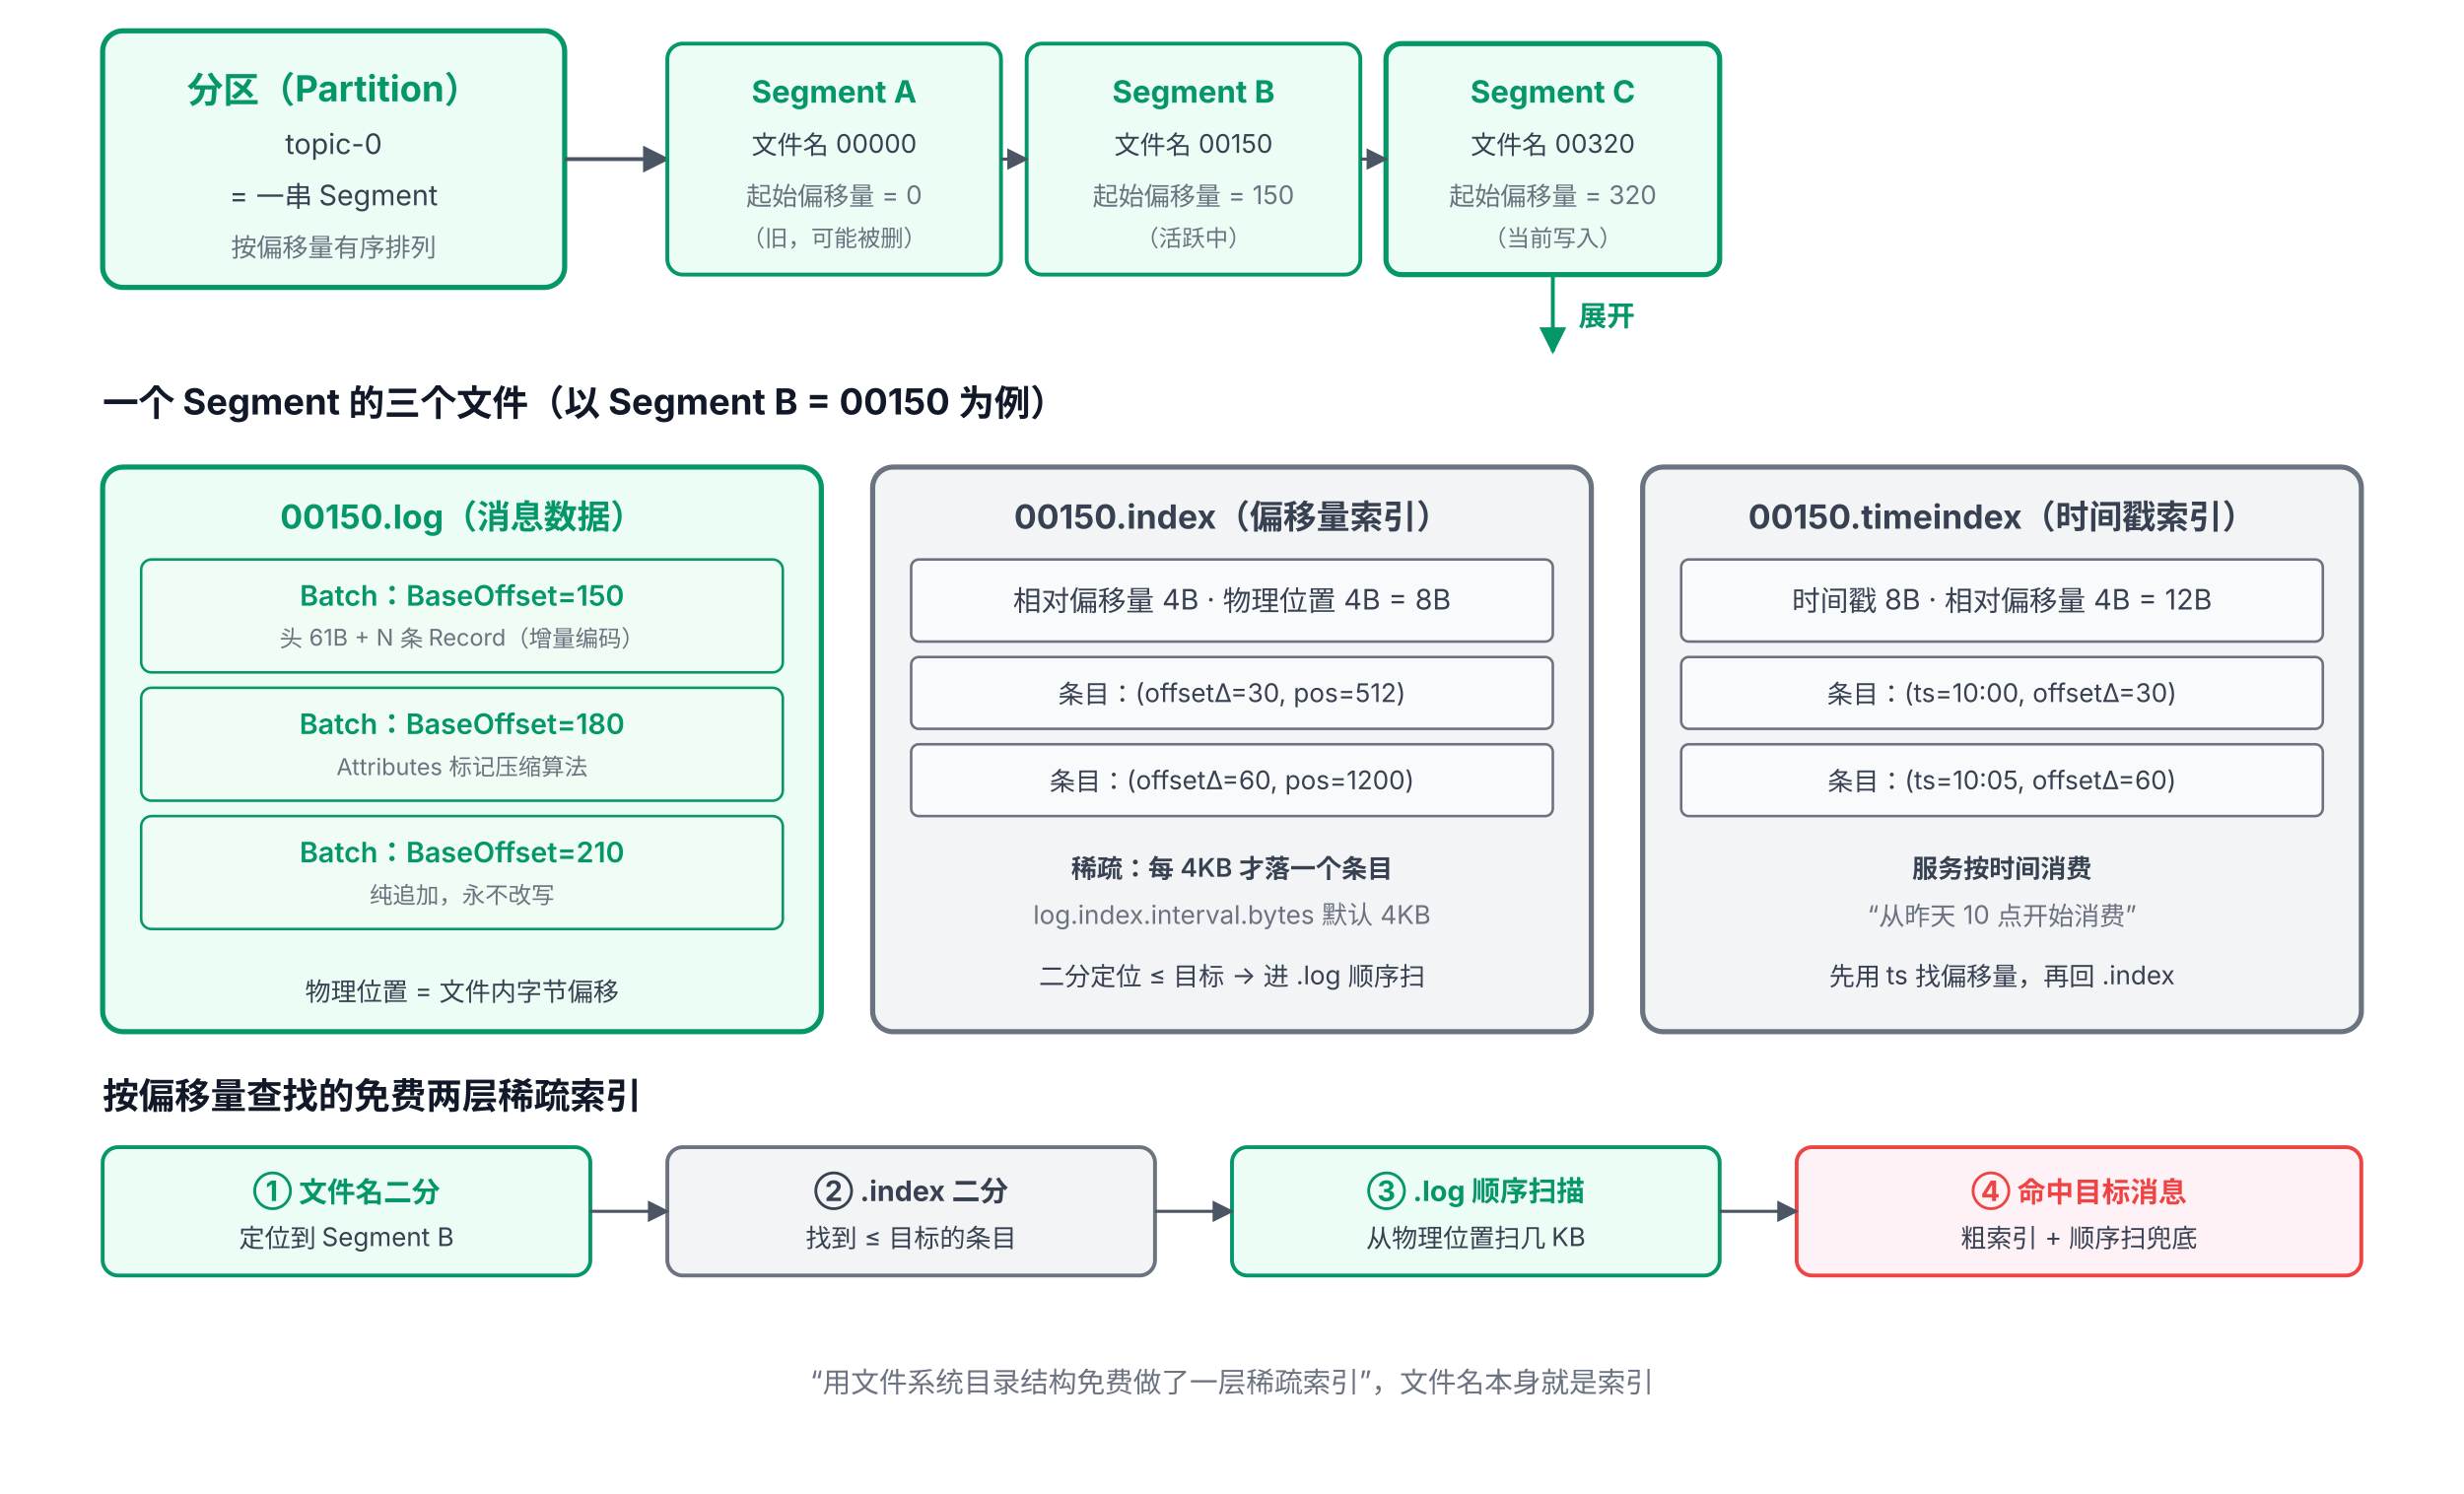
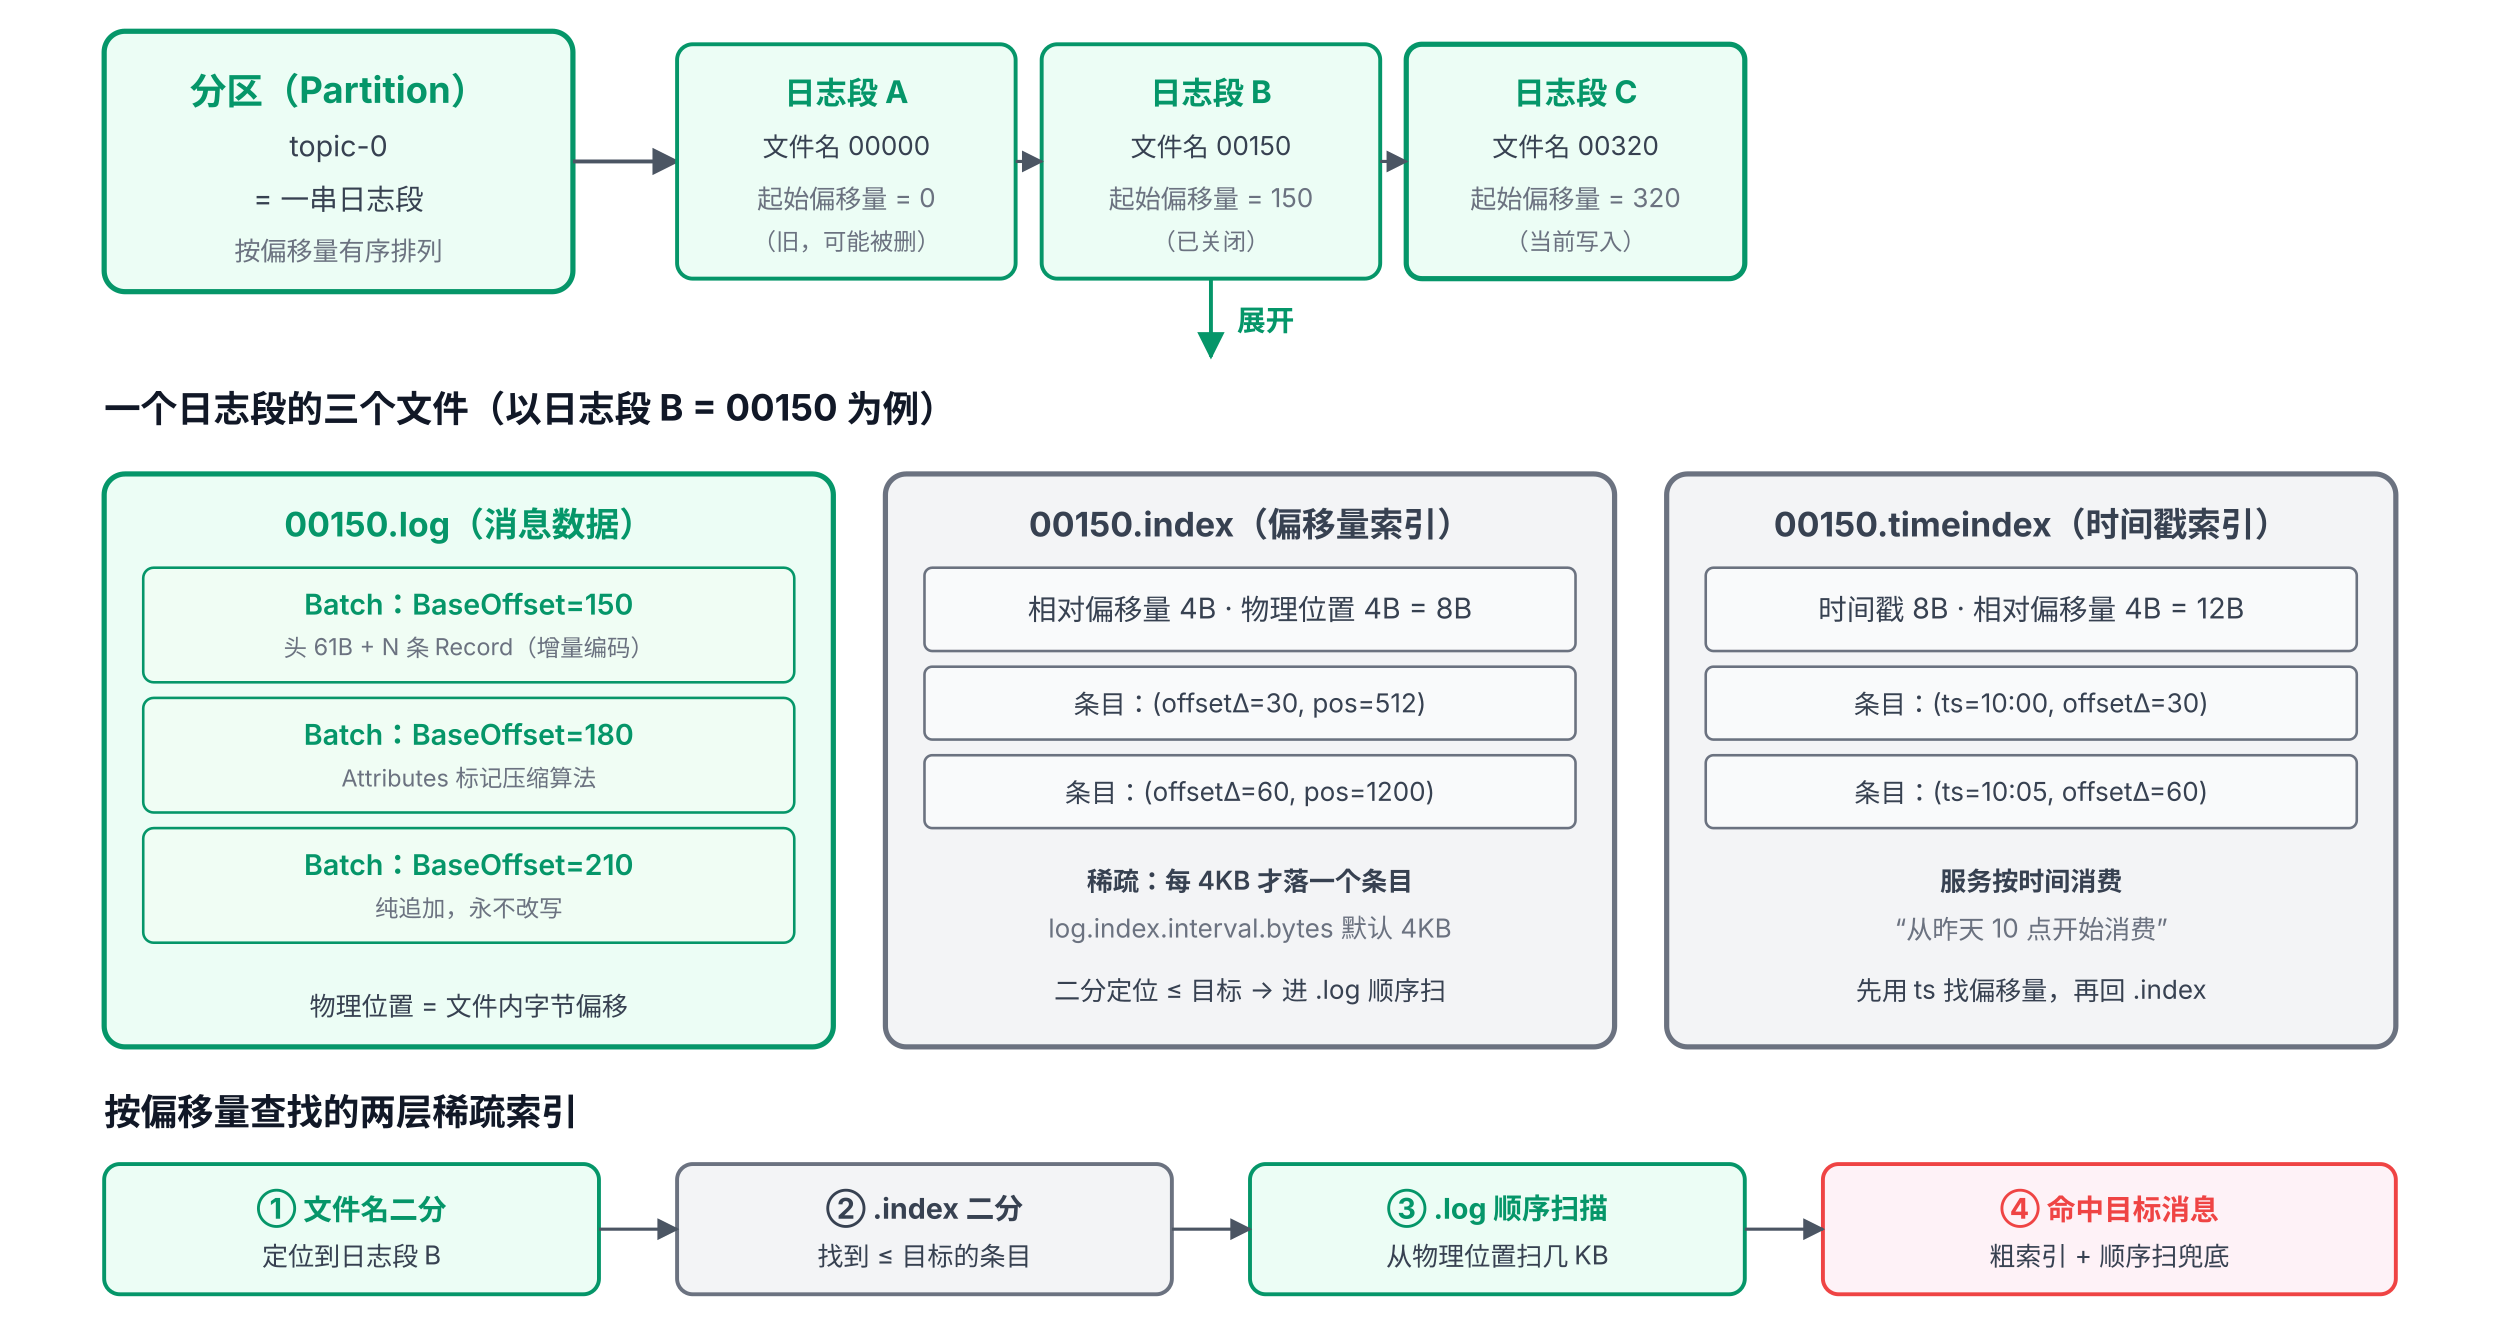
- <svg xmlns="http://www.w3.org/2000/svg" viewBox="0 78 960 582" font-family="system-ui, -apple-system, 'PingFang SC', 'Microsoft YaHei', sans-serif">
+ <svg xmlns="http://www.w3.org/2000/svg" viewBox="0 78 960 509" font-family="system-ui, -apple-system, 'PingFang SC', 'Microsoft YaHei', sans-serif">
  <defs>
    <marker id="arrow" viewBox="0 0 10 10" refX="9" refY="5" markerWidth="7" markerHeight="7" orient="auto-start-reverse">
      <path d="M0,0 L10,5 L0,10 z" fill="#4B5563" />
    </marker>
    <marker id="arrowG" viewBox="0 0 10 10" refX="9" refY="5" markerWidth="7" markerHeight="7" orient="auto-start-reverse">
      <path d="M0,0 L10,5 L0,10 z" fill="#059669" />
    </marker>
  </defs>
  <rect x="40" y="90" width="180" height="100" rx="8" fill="#ECFDF5" stroke="#059669" stroke-width="2" />
  <text x="130" y="118" text-anchor="middle" font-size="14" font-weight="700" fill="#059669">分区（Partition）</text>
  <text x="130" y="138" text-anchor="middle" font-size="11" fill="#374151">topic-0</text>
-   <text x="130" y="158" text-anchor="middle" font-size="11" fill="#374151">= 一串 Segment</text>
+   <text x="130" y="158" text-anchor="middle" font-size="11" fill="#374151">= 一串日志段</text>
  <text x="130" y="178" text-anchor="middle" font-size="10" fill="#6B7280">按偏移量有序排列</text>
  <line x1="220" y1="140" x2="260" y2="140" stroke="#4B5563" stroke-width="1.5" marker-end="url(#arrow)" />
  <rect x="260" y="95" width="130" height="90" rx="6" fill="#ECFDF5" stroke="#059669" stroke-width="1.5" />
-   <text x="325" y="118" text-anchor="middle" font-size="12" font-weight="700" fill="#059669">Segment A</text>
+   <text x="325" y="118" text-anchor="middle" font-size="12" font-weight="700" fill="#059669">日志段 A</text>
  <text x="325" y="138" text-anchor="middle" font-size="10" fill="#374151">文件名 00000</text>
  <text x="325" y="158" text-anchor="middle" font-size="10" fill="#6B7280">起始偏移量 = 0</text>
  <text x="325" y="174" text-anchor="middle" font-size="9" fill="#6B7280">（旧，可能被删）</text>
  <rect x="400" y="95" width="130" height="90" rx="6" fill="#ECFDF5" stroke="#059669" stroke-width="1.5" />
-   <text x="465" y="118" text-anchor="middle" font-size="12" font-weight="700" fill="#059669">Segment B</text>
+   <text x="465" y="118" text-anchor="middle" font-size="12" font-weight="700" fill="#059669">日志段 B</text>
  <text x="465" y="138" text-anchor="middle" font-size="10" fill="#374151">文件名 00150</text>
  <text x="465" y="158" text-anchor="middle" font-size="10" fill="#6B7280">起始偏移量 = 150</text>
-   <text x="465" y="174" text-anchor="middle" font-size="9" fill="#6B7280">（活跃中）</text>
+   <text x="465" y="174" text-anchor="middle" font-size="9" fill="#6B7280">（已关闭）</text>
  <rect x="540" y="95" width="130" height="90" rx="6" fill="#ECFDF5" stroke="#059669" stroke-width="2" />
-   <text x="605" y="118" text-anchor="middle" font-size="12" font-weight="700" fill="#059669">Segment C</text>
+   <text x="605" y="118" text-anchor="middle" font-size="12" font-weight="700" fill="#059669">日志段 C</text>
  <text x="605" y="138" text-anchor="middle" font-size="10" fill="#374151">文件名 00320</text>
  <text x="605" y="158" text-anchor="middle" font-size="10" fill="#6B7280">起始偏移量 = 320</text>
  <text x="605" y="174" text-anchor="middle" font-size="9" fill="#6B7280">（当前写入）</text>
  <line x1="390" y1="140" x2="400" y2="140" stroke="#4B5563" stroke-width="1.2" marker-end="url(#arrow)" />
  <line x1="530" y1="140" x2="540" y2="140" stroke="#4B5563" stroke-width="1.2" marker-end="url(#arrow)" />
-   <line x1="605" y1="185" x2="605" y2="215" stroke="#059669" stroke-width="1.5" marker-end="url(#arrowG)" />
-   <text x="615" y="205" font-size="11" font-weight="700" fill="#059669">展开</text>
-   <text x="40" y="240" font-size="14" font-weight="700" fill="#111827">一个 Segment 的三个文件（以 Segment B = 00150 为例）</text>
+   <line x1="465" y1="185" x2="465" y2="215" stroke="#059669" stroke-width="1.5" marker-end="url(#arrowG)" />
+   <text x="475" y="205" font-size="11" font-weight="700" fill="#059669">展开</text>
+   <text x="40" y="240" font-size="14" font-weight="700" fill="#111827">一个日志段的三个文件（以日志段 B = 00150 为例）</text>
  <rect x="40" y="260" width="280" height="220" rx="8" fill="#ECFDF5" stroke="#059669" stroke-width="2" />
  <text x="180" y="284" text-anchor="middle" font-size="13" font-weight="700" fill="#059669">00150.log（消息数据）</text>
  <rect x="55" y="296" width="250" height="44" rx="4" fill="#F0FDF4" stroke="#059669" stroke-width="1" />
  <text x="180" y="314" text-anchor="middle" font-size="11" font-weight="600" fill="#059669">Batch：BaseOffset=150</text>
  <text x="180" y="330" text-anchor="middle" font-size="9" fill="#6B7280">头 61B + N 条 Record（增量编码）</text>
  <rect x="55" y="346" width="250" height="44" rx="4" fill="#F0FDF4" stroke="#059669" stroke-width="1" />
  <text x="180" y="364" text-anchor="middle" font-size="11" font-weight="600" fill="#059669">Batch：BaseOffset=180</text>
  <text x="180" y="380" text-anchor="middle" font-size="9" fill="#6B7280">Attributes 标记压缩算法</text>
  <rect x="55" y="396" width="250" height="44" rx="4" fill="#F0FDF4" stroke="#059669" stroke-width="1" />
  <text x="180" y="414" text-anchor="middle" font-size="11" font-weight="600" fill="#059669">Batch：BaseOffset=210</text>
  <text x="180" y="430" text-anchor="middle" font-size="9" fill="#6B7280">纯追加，永不改写</text>
  <text x="180" y="468" text-anchor="middle" font-size="10" fill="#374151">物理位置 = 文件内字节偏移</text>
  <rect x="340" y="260" width="280" height="220" rx="8" fill="#F3F4F6" stroke="#6B7280" stroke-width="2" />
  <text x="480" y="284" text-anchor="middle" font-size="13" font-weight="700" fill="#374151">00150.index（偏移量索引）</text>
  <rect x="355" y="296" width="250" height="32" rx="3" fill="#F9FAFB" stroke="#6B7280" stroke-width="1" />
  <text x="480" y="316" text-anchor="middle" font-size="11" fill="#374151">相对偏移量 4B · 物理位置 4B = 8B</text>
  <rect x="355" y="334" width="250" height="28" rx="3" fill="#F9FAFB" stroke="#6B7280" stroke-width="1" />
  <text x="480" y="352" text-anchor="middle" font-size="10" fill="#374151">条目：(offsetΔ=30, pos=512)</text>
  <rect x="355" y="368" width="250" height="28" rx="3" fill="#F9FAFB" stroke="#6B7280" stroke-width="1" />
  <text x="480" y="386" text-anchor="middle" font-size="10" fill="#374151">条目：(offsetΔ=60, pos=1200)</text>
  <text x="480" y="420" text-anchor="middle" font-size="10" font-weight="600" fill="#374151">稀疏：每 4KB 才落一个条目</text>
  <text x="480" y="438" text-anchor="middle" font-size="10" fill="#6B7280">log.index.interval.bytes 默认 4KB</text>
  <text x="480" y="462" text-anchor="middle" font-size="10" fill="#374151">二分定位 ≤ 目标 → 进 .log 顺序扫</text>
  <rect x="640" y="260" width="280" height="220" rx="8" fill="#F3F4F6" stroke="#6B7280" stroke-width="2" />
  <text x="780" y="284" text-anchor="middle" font-size="13" font-weight="700" fill="#374151">00150.timeindex（时间戳索引）</text>
  <rect x="655" y="296" width="250" height="32" rx="3" fill="#F9FAFB" stroke="#6B7280" stroke-width="1" />
  <text x="780" y="316" text-anchor="middle" font-size="11" fill="#374151">时间戳 8B · 相对偏移量 4B = 12B</text>
  <rect x="655" y="334" width="250" height="28" rx="3" fill="#F9FAFB" stroke="#6B7280" stroke-width="1" />
  <text x="780" y="352" text-anchor="middle" font-size="10" fill="#374151">条目：(ts=10:00, offsetΔ=30)</text>
  <rect x="655" y="368" width="250" height="28" rx="3" fill="#F9FAFB" stroke="#6B7280" stroke-width="1" />
  <text x="780" y="386" text-anchor="middle" font-size="10" fill="#374151">条目：(ts=10:05, offsetΔ=60)</text>
  <text x="780" y="420" text-anchor="middle" font-size="10" font-weight="600" fill="#374151">服务按时间消费</text>
  <text x="780" y="438" text-anchor="middle" font-size="10" fill="#6B7280">“从昨天 10 点开始消费”</text>
  <text x="780" y="462" text-anchor="middle" font-size="10" fill="#374151">先用 ts 找偏移量，再回 .index</text>
-   <text x="40" y="510" font-size="14" font-weight="700" fill="#111827">按偏移量查找的免费两层稀疏索引</text>
+   <text x="40" y="510" font-size="14" font-weight="700" fill="#111827">按偏移量查找的两层稀疏索引</text>
  <rect x="40" y="525" width="190" height="50" rx="6" fill="#ECFDF5" stroke="#059669" stroke-width="1.5" />
  <text x="135" y="546" text-anchor="middle" font-size="11" font-weight="700" fill="#059669">① 文件名二分</text>
-   <text x="135" y="564" text-anchor="middle" font-size="10" fill="#374151">定位到 Segment B</text>
+   <text x="135" y="564" text-anchor="middle" font-size="10" fill="#374151">定位到日志段 B</text>
  <rect x="260" y="525" width="190" height="50" rx="6" fill="#F3F4F6" stroke="#6B7280" stroke-width="1.5" />
  <text x="355" y="546" text-anchor="middle" font-size="11" font-weight="700" fill="#374151">② .index 二分</text>
  <text x="355" y="564" text-anchor="middle" font-size="10" fill="#374151">找到 ≤ 目标的条目</text>
  <rect x="480" y="525" width="190" height="50" rx="6" fill="#ECFDF5" stroke="#059669" stroke-width="1.5" />
  <text x="575" y="546" text-anchor="middle" font-size="11" font-weight="700" fill="#059669">③ .log 顺序扫描</text>
  <text x="575" y="564" text-anchor="middle" font-size="10" fill="#374151">从物理位置扫几 KB</text>
  <rect x="700" y="525" width="220" height="50" rx="6" fill="#FEF2F7" stroke="#EF4444" stroke-width="1.5" />
  <text x="810" y="546" text-anchor="middle" font-size="11" font-weight="700" fill="#EF4444">④ 命中目标消息</text>
  <text x="810" y="564" text-anchor="middle" font-size="10" fill="#374151">粗索引 + 顺序扫兜底</text>
  <line x1="230" y1="550" x2="260" y2="550" stroke="#4B5563" stroke-width="1.2" marker-end="url(#arrow)" />
  <line x1="450" y1="550" x2="480" y2="550" stroke="#4B5563" stroke-width="1.2" marker-end="url(#arrow)" />
  <line x1="670" y1="550" x2="700" y2="550" stroke="#4B5563" stroke-width="1.2" marker-end="url(#arrow)" />
-   <text x="480" y="620" text-anchor="middle" font-size="11" fill="#6B7280">“用文件系统目录结构免费做了一层稀疏索引”，文件名本身就是索引</text>
</svg>
